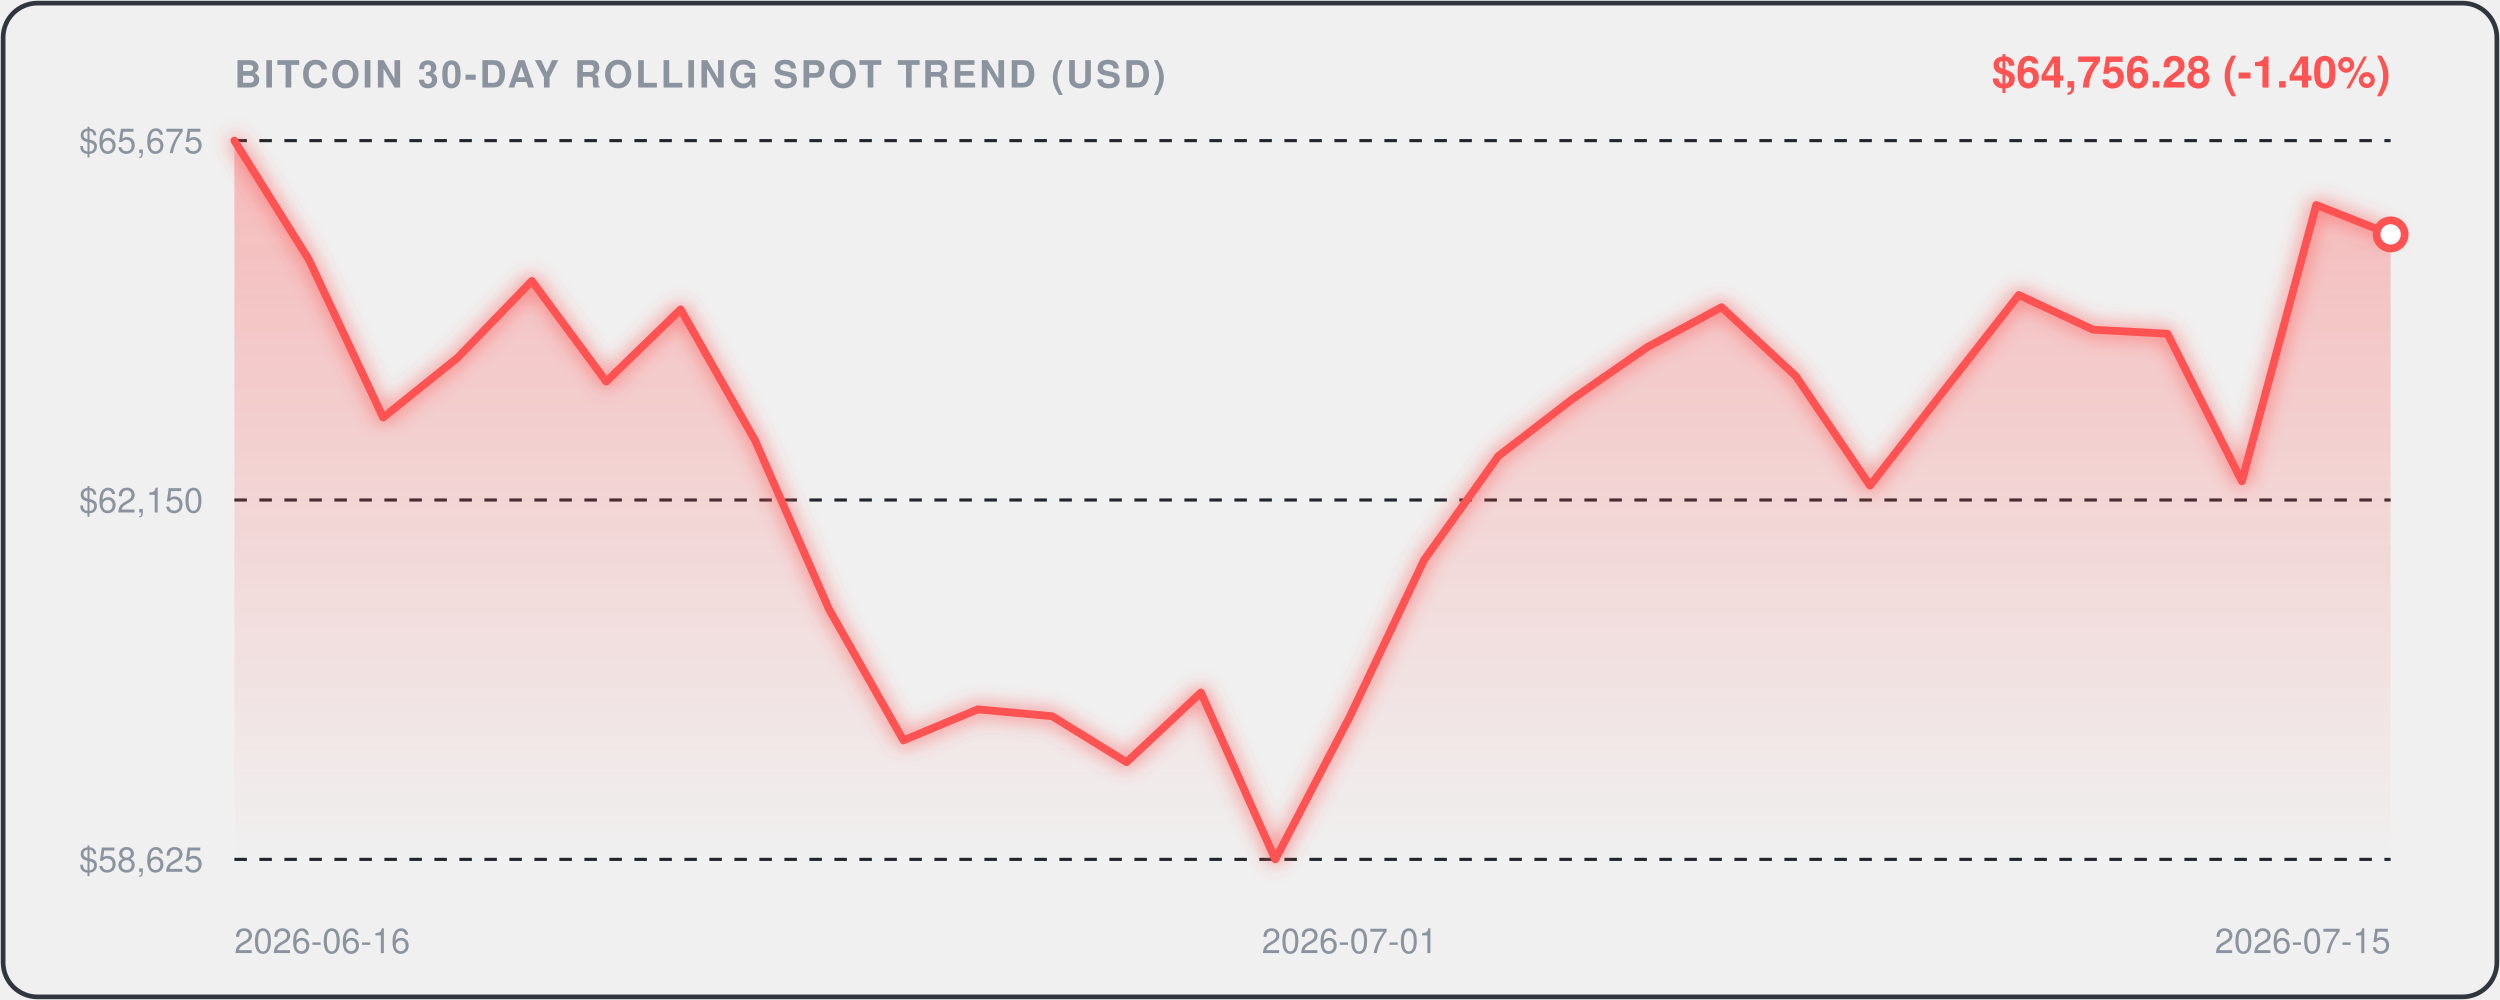
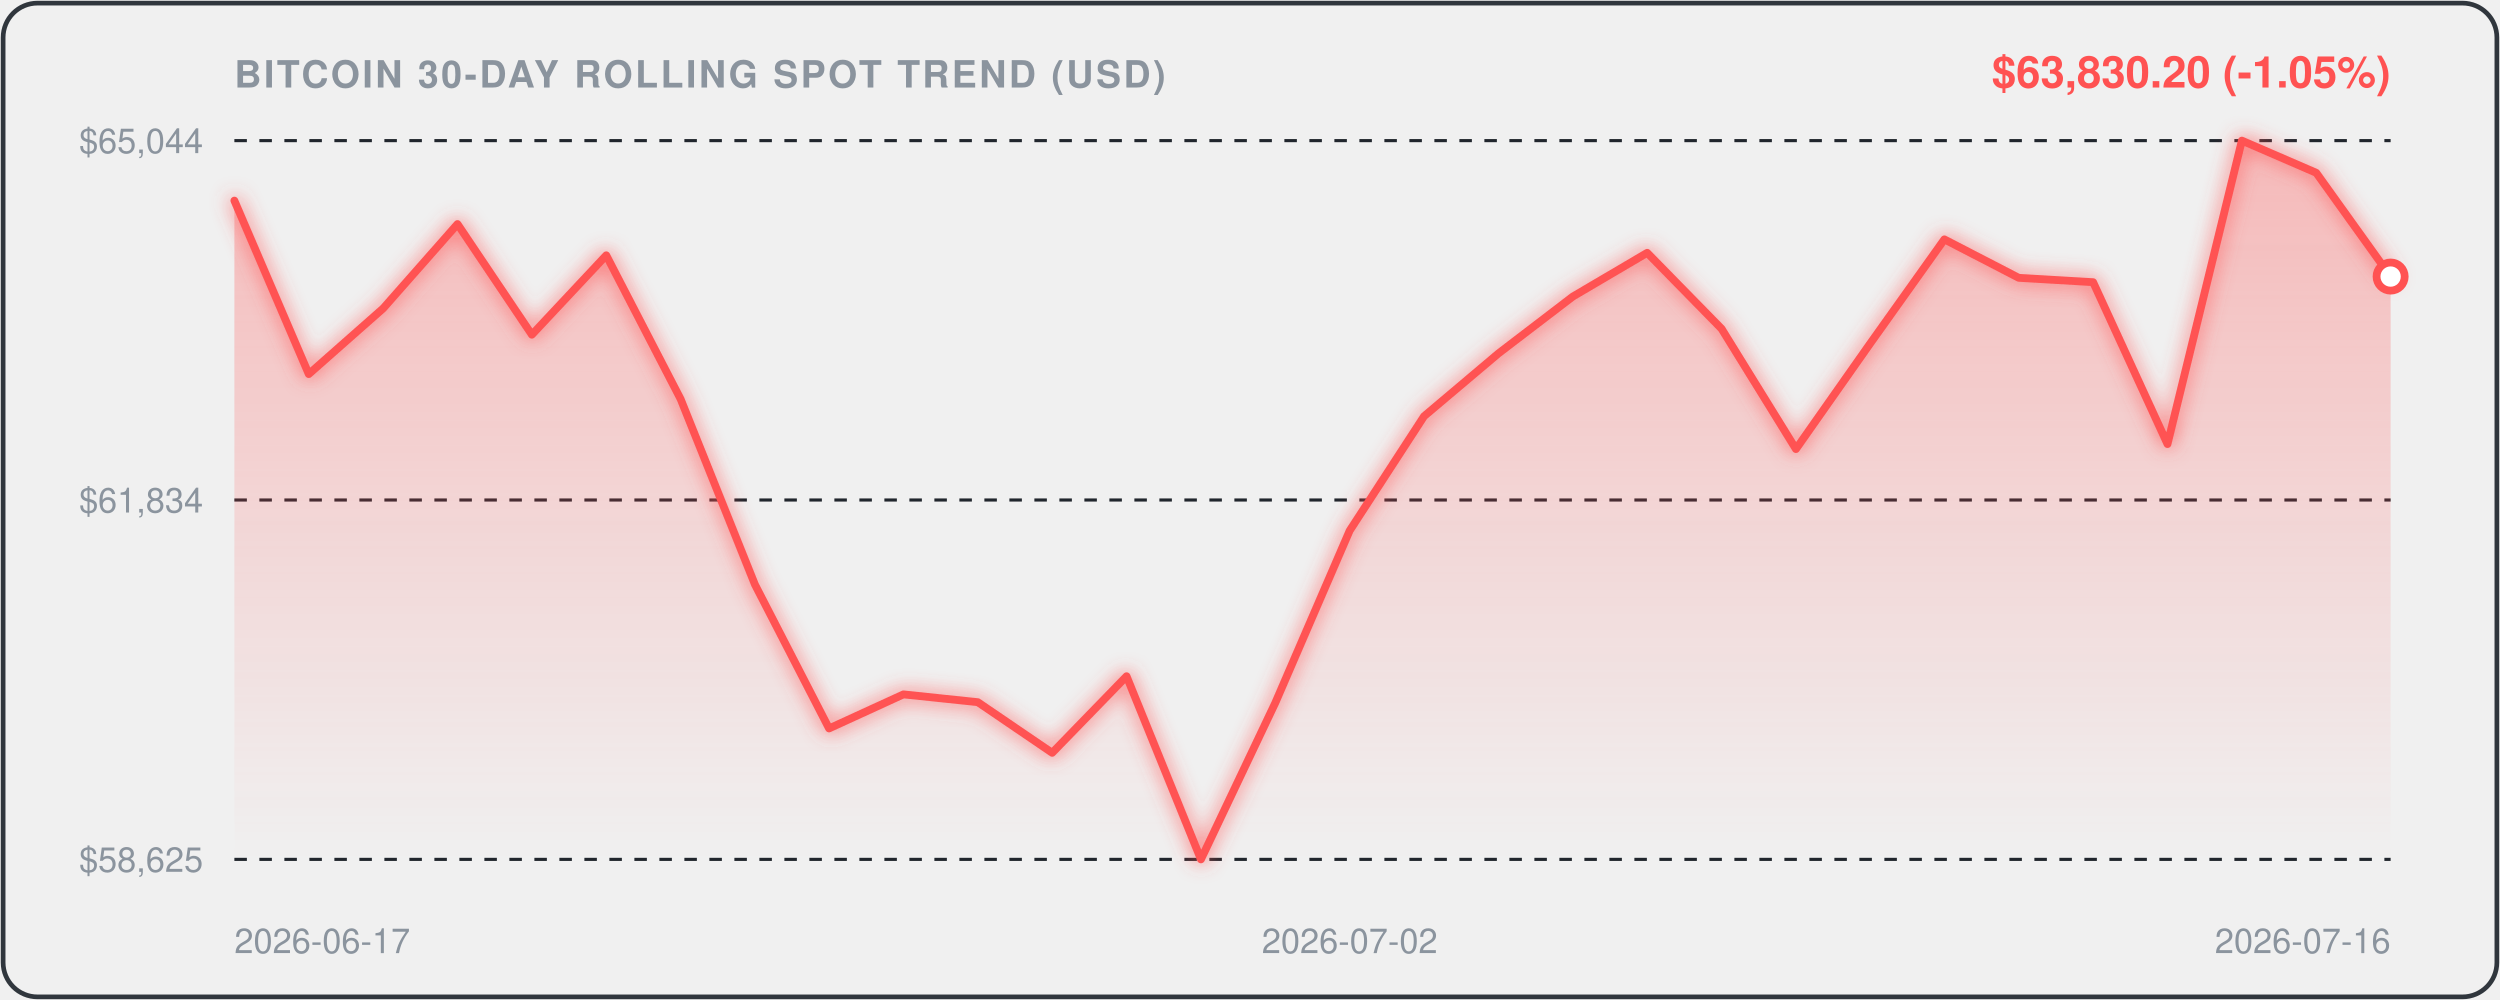
<svg xmlns="http://www.w3.org/2000/svg" viewBox="0 0 800 320" width="100%" height="100%" style="background:#0d1117;border-radius:12px;font-family:-apple-system,BlinkMacSystemFont,'Segoe UI',Helvetica,Arial,sans-serif;">
  <defs>
    <linearGradient id="areaGrad" x1="0" y1="0" x2="0" y2="1">
      <stop offset="0%" stop-color="rgba(255, 82, 82, 0.35)" />
      <stop offset="100%" stop-color="rgba(255, 82, 82, 0.0)" />
    </linearGradient>
    <filter id="glow" x="-20%" y="-20%" width="140%" height="140%">
      <feGaussianBlur stdDeviation="3" result="blur" />
      <feComposite in="SourceGraphic" in2="blur" operator="over" />
    </filter>
  </defs>
  <rect x="1" y="1" width="798" height="318" rx="11" fill="none" stroke="#30363d" stroke-width="1.5" />
  <text x="75" y="28" fill="#8b949e" font-size="12" font-weight="600" letter-spacing="0.8">BITCOIN 30-DAY ROLLING SPOT TREND (USD)</text>
-   <text x="765" y="28" text-anchor="end" fill="#FF5252" font-size="14" font-weight="700">$64,756.28 (-1.40%)</text>
+   <text x="765" y="28" text-anchor="end" fill="#FF5252" font-size="14" font-weight="700">$63,830.20 (-1.05%)</text>
  <line x1="75" y1="45" x2="765" y2="45" stroke="#21262d" stroke-width="1" stroke-dasharray="4,4" />
-   <text x="65" y="49" text-anchor="end" fill="#8b949e" font-size="11">$65,675</text>
+   <text x="65" y="49" text-anchor="end" fill="#8b949e" font-size="11">$65,044</text>
  <line x1="75" y1="160.0" x2="765" y2="160.0" stroke="#21262d" stroke-width="1" stroke-dasharray="4,4" />
-   <text x="65" y="164.0" text-anchor="end" fill="#8b949e" font-size="11">$62,150</text>
+   <text x="65" y="164.0" text-anchor="end" fill="#8b949e" font-size="11">$61,834</text>
  <line x1="75" y1="275" x2="765" y2="275" stroke="#21262d" stroke-width="1" stroke-dasharray="4,4" />
  <text x="65" y="279" text-anchor="end" fill="#8b949e" font-size="11">$58,625</text>
-   <path d="M 75.0,45.0 L 98.8,83.0 L 122.6,133.6 L 146.4,114.5 L 170.2,89.9 L 194.0,122.1 L 217.8,99.0 L 241.6,140.9 L 265.3,195.0 L 289.1,236.9 L 312.9,227.0 L 336.7,229.2 L 360.5,243.9 L 384.3,221.6 L 408.1,275.0 L 431.9,229.4 L 455.7,179.2 L 479.5,145.9 L 503.3,127.6 L 527.1,111.1 L 550.9,98.3 L 574.7,120.4 L 598.4,155.4 L 622.2,124.8 L 646.0,94.4 L 669.8,105.5 L 693.6,106.8 L 717.4,154.0 L 741.2,65.6 L 765.0,75.0 L 765.0,275.0 L 75.0,275.0 Z" fill="url(#areaGrad)" />
-   <path d="M 75.0,45.0 L 98.8,83.0 L 122.6,133.6 L 146.4,114.5 L 170.2,89.9 L 194.0,122.1 L 217.8,99.0 L 241.6,140.9 L 265.3,195.0 L 289.1,236.9 L 312.9,227.0 L 336.7,229.2 L 360.5,243.9 L 384.3,221.6 L 408.1,275.0 L 431.9,229.4 L 455.7,179.2 L 479.5,145.9 L 503.3,127.6 L 527.1,111.1 L 550.9,98.3 L 574.7,120.4 L 598.4,155.4 L 622.2,124.8 L 646.0,94.4 L 669.8,105.5 L 693.6,106.8 L 717.4,154.0 L 741.2,65.6 L 765.0,75.0" fill="none" stroke="#FF5252" stroke-width="2.5" stroke-linecap="round" stroke-linejoin="round" filter="url(#glow)" />
-   <circle cx="765.0" cy="75.0" r="4.5" fill="#ffffff" stroke="#FF5252" stroke-width="2.5" />
-   <text x="75.0" y="305" fill="#8b949e" font-size="11" text-anchor="start">2026-06-16</text>
-   <text x="431.9" y="305" fill="#8b949e" font-size="11" text-anchor="middle">2026-07-01</text>
-   <text x="765.0" y="305" fill="#8b949e" font-size="11" text-anchor="end">2026-07-15</text>
+   <path d="M 75.0,64.2 L 98.8,119.7 L 122.6,98.7 L 146.4,71.7 L 170.2,107.1 L 194.0,81.7 L 217.8,127.7 L 241.6,187.1 L 265.3,233.1 L 289.1,222.2 L 312.9,224.7 L 336.7,240.9 L 360.5,216.4 L 384.3,275.0 L 408.1,224.9 L 431.9,169.8 L 455.7,133.2 L 479.5,113.1 L 503.3,94.9 L 527.1,80.9 L 550.9,105.2 L 574.7,143.7 L 598.4,110.0 L 622.2,76.6 L 646.0,88.9 L 669.8,90.3 L 693.6,142.1 L 717.4,45.0 L 741.2,55.3 L 765.0,88.5 L 765.0,275.0 L 75.0,275.0 Z" fill="url(#areaGrad)" />
+   <path d="M 75.0,64.2 L 98.8,119.7 L 122.6,98.7 L 146.4,71.7 L 170.2,107.1 L 194.0,81.7 L 217.8,127.7 L 241.6,187.1 L 265.3,233.1 L 289.1,222.2 L 312.9,224.7 L 336.7,240.9 L 360.5,216.4 L 384.3,275.0 L 408.1,224.9 L 431.9,169.8 L 455.7,133.2 L 479.5,113.1 L 503.3,94.9 L 527.1,80.9 L 550.9,105.2 L 574.7,143.7 L 598.4,110.0 L 622.2,76.6 L 646.0,88.9 L 669.8,90.3 L 693.6,142.1 L 717.4,45.0 L 741.2,55.3 L 765.0,88.5" fill="none" stroke="#FF5252" stroke-width="2.5" stroke-linecap="round" stroke-linejoin="round" filter="url(#glow)" />
+   <circle cx="765.0" cy="88.5" r="4.5" fill="#ffffff" stroke="#FF5252" stroke-width="2.5" />
+   <text x="75.0" y="305" fill="#8b949e" font-size="11" text-anchor="start">2026-06-17</text>
+   <text x="431.9" y="305" fill="#8b949e" font-size="11" text-anchor="middle">2026-07-02</text>
+   <text x="765.0" y="305" fill="#8b949e" font-size="11" text-anchor="end">2026-07-16</text>
</svg>
